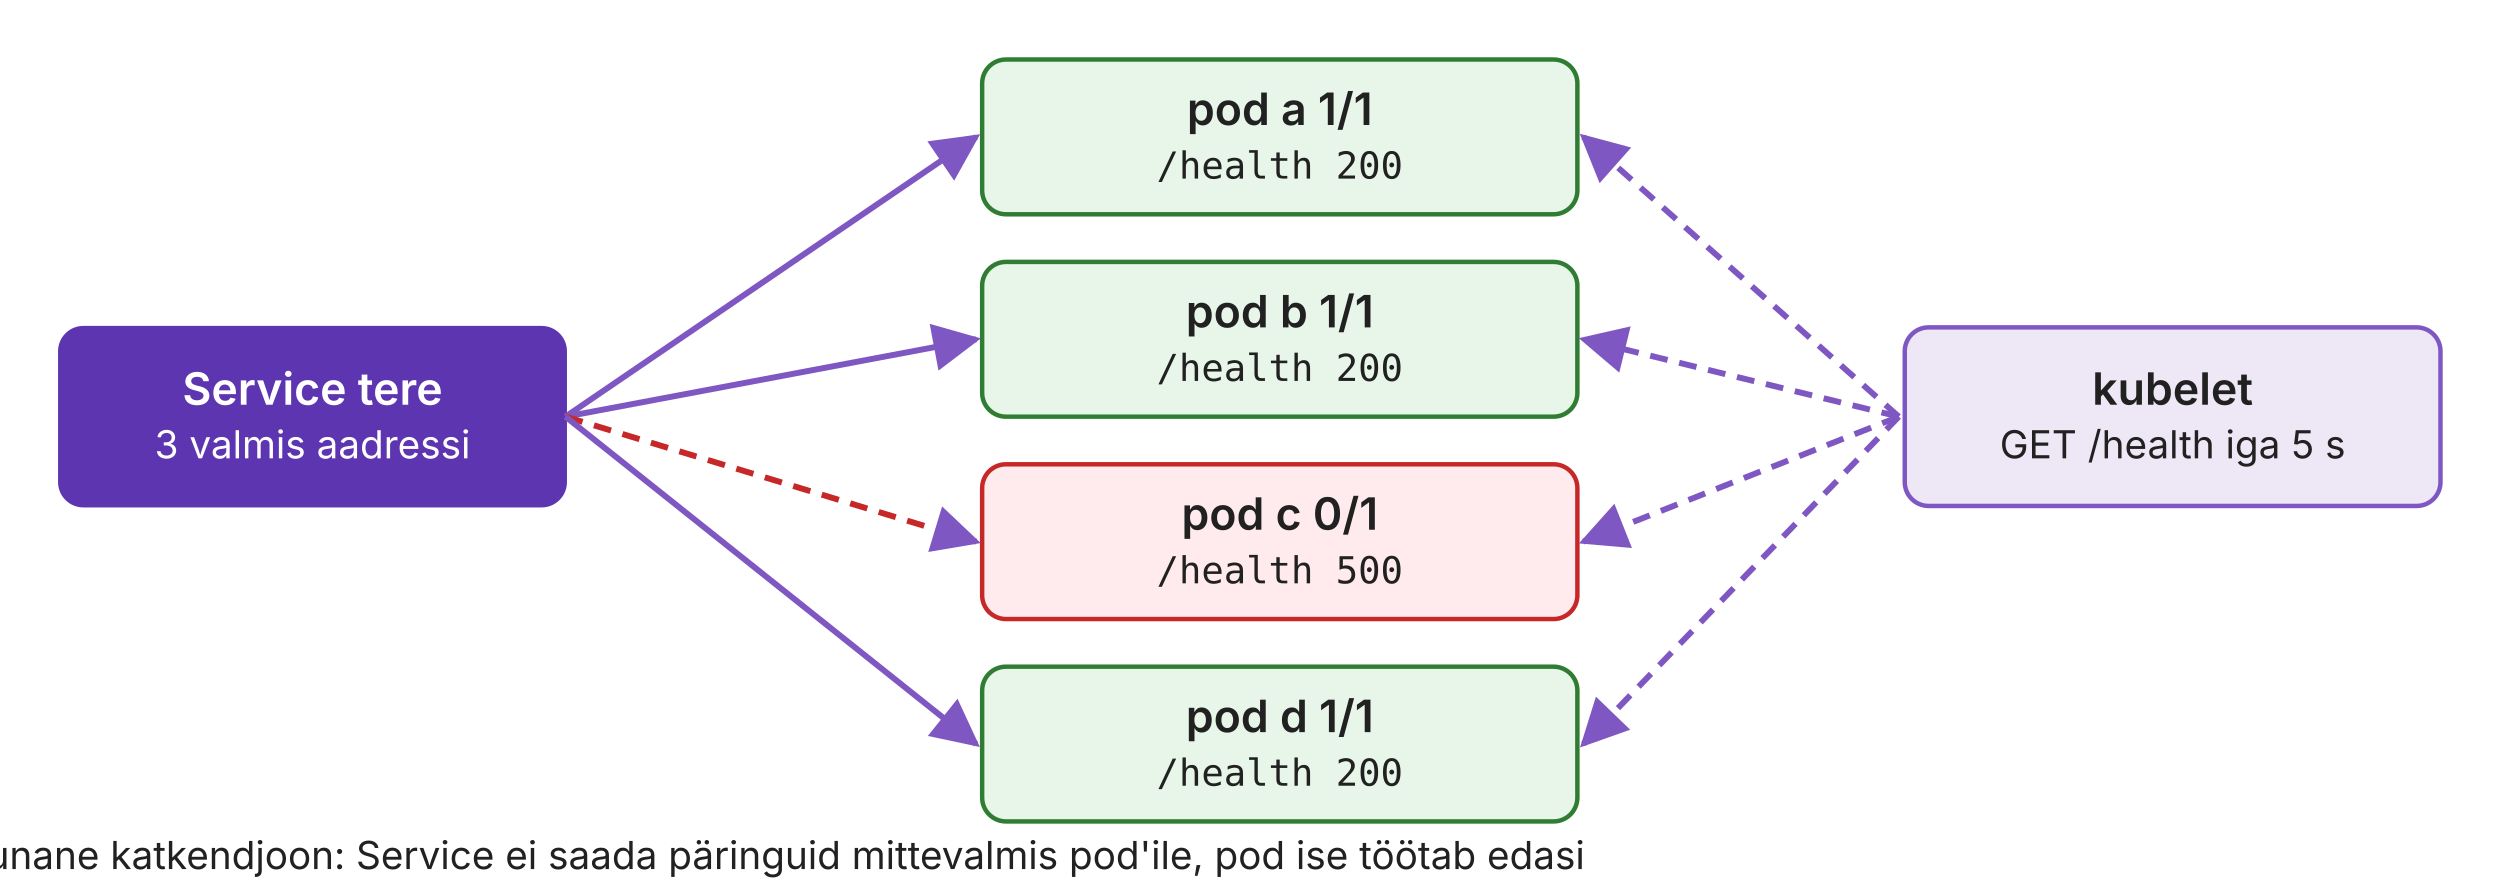
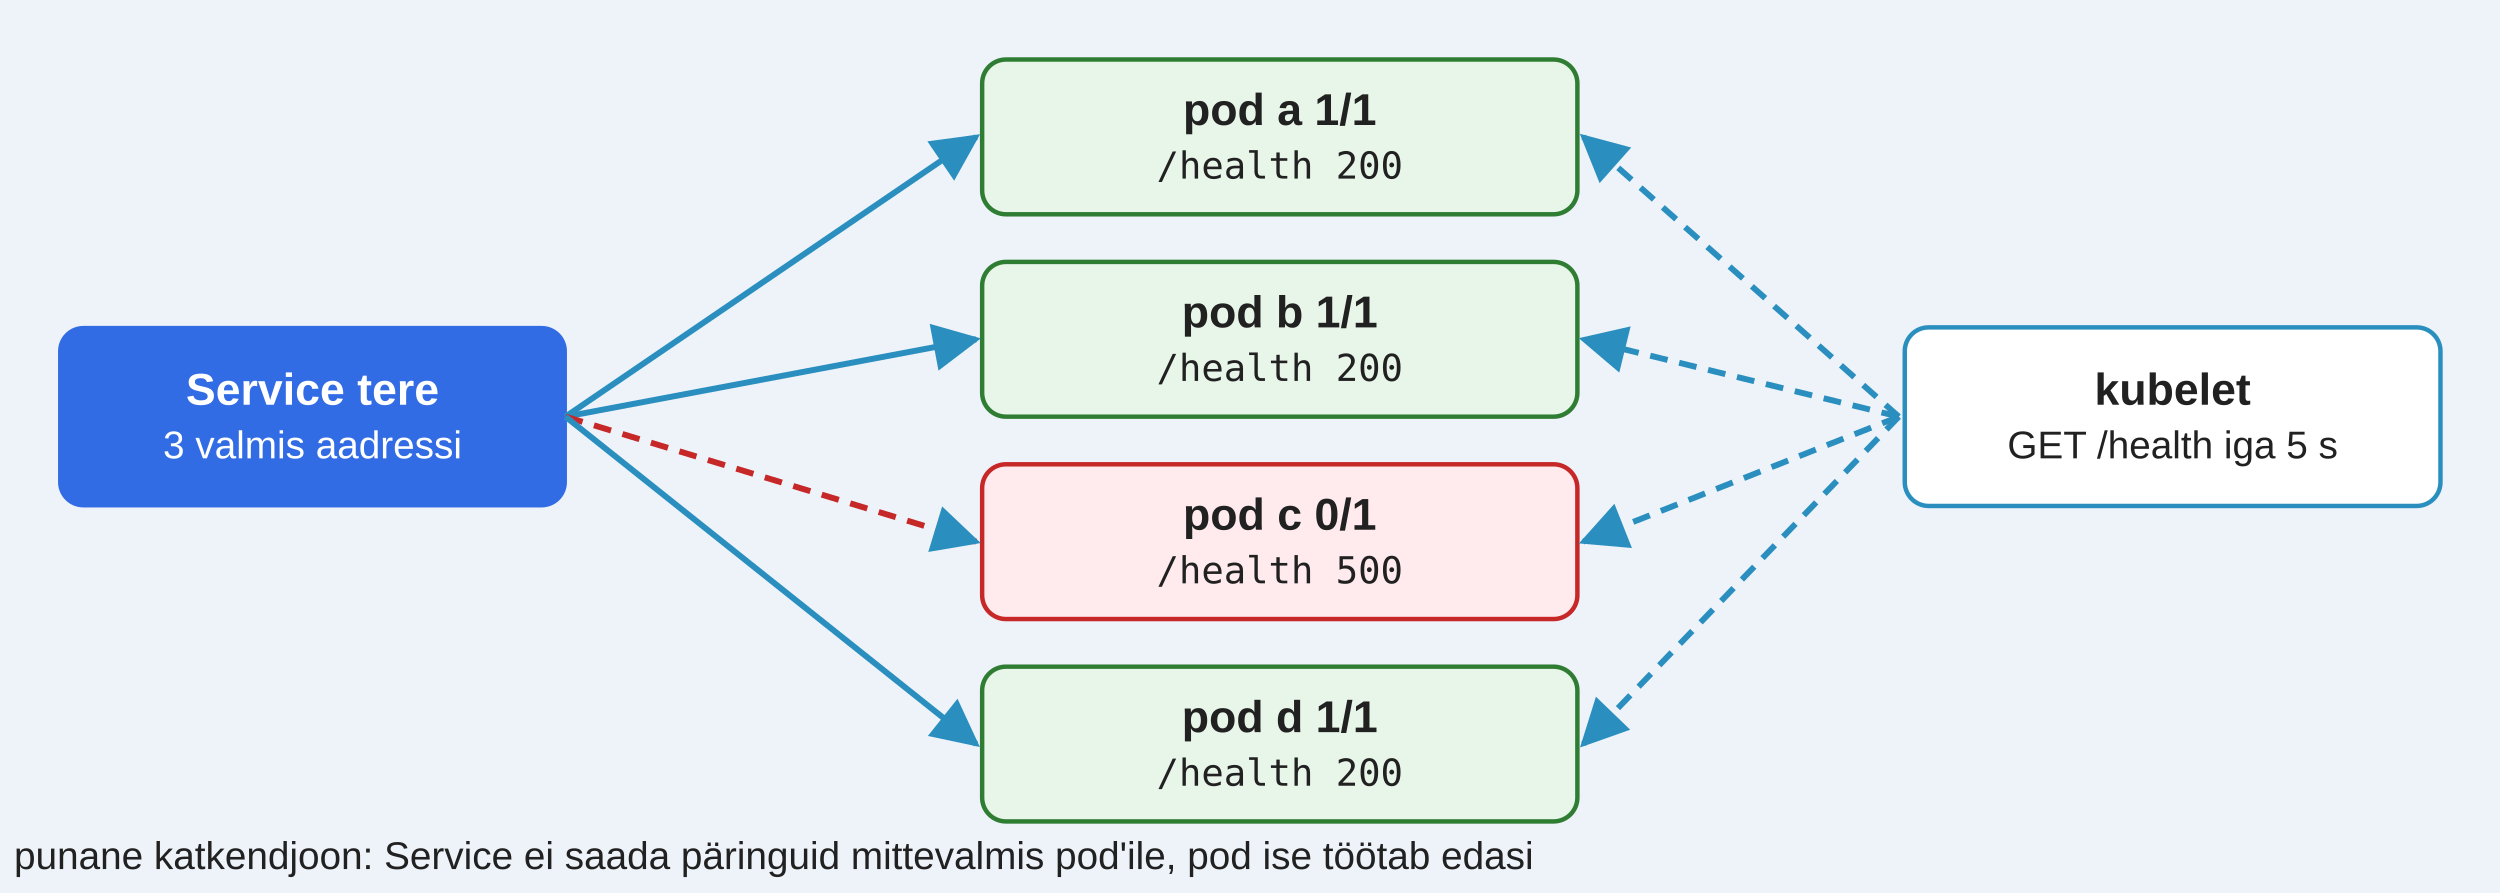
<svg xmlns="http://www.w3.org/2000/svg" viewBox="0 0 840 300" width="840">
  <defs>
    <marker id="a" viewBox="0 0 10 10" refX="9" refY="5" markerWidth="8" markerHeight="8" orient="auto-start-reverse">
-       <path d="M0,0 L10,5 L0,10 z" fill="#7e57c2" />
+       <path d="M0,0 L10,5 L0,10 z" fill="#2A8FBF" />
    </marker>
  </defs>
-   <style>text{font-family:Inter, Arial, sans-serif;fill:#212121;text-anchor:middle}.t{font-size:15px;font-weight:600}.s{font-size:13px}.w{fill:#ffffff}.c{font-family:monospace;font-size:12.5px}.ln{stroke:#7e57c2;stroke-width:2;fill:none}.d{stroke-dasharray:6 4}.x{stroke:#c62828;stroke-width:2;stroke-dasharray:6 4;fill:none}.p{fill:#ede7f6;stroke:#7e57c2;stroke-width:1.5}.o{fill:#fff3e0;stroke:#ff9100;stroke-width:1.5}.g{fill:#e8f5e9;stroke:#2e7d32;stroke-width:1.5}.r{fill:#ffebee;stroke:#c62828;stroke-width:1.5}.m{fill:#5e35b1;stroke:#5e35b1}.z{fill:none;stroke:#bdbdbd;stroke-width:1.2;stroke-dasharray:5 4}.bar{fill:#c5cae9;stroke:#5c6bc0;stroke-width:1}</style>
-   <rect width="100%" height="100%" fill="#ffffff" />
+   <style>text{font-family:Segoe UI, Arial, sans-serif;fill:#212121;text-anchor:middle}.t{font-size:15px;font-weight:600}.s{font-size:13px}.w{fill:#ffffff}.c{font-family:monospace;font-size:12.5px}.ln{stroke:#2A8FBF;stroke-width:2;fill:none}.d{stroke-dasharray:6 4}.x{stroke:#c62828;stroke-width:2;stroke-dasharray:6 4;fill:none}.p{fill:#FFFFFF;stroke:#2A8FBF;stroke-width:1.5}.o{fill:#FFFFFF;stroke:#2A8FBF;stroke-width:1.5}.g{fill:#e8f5e9;stroke:#2e7d32;stroke-width:1.5}.r{fill:#ffebee;stroke:#c62828;stroke-width:1.5}.m{fill:#326CE5;stroke:#326CE5}.z{fill:none;stroke:#bdbdbd;stroke-width:1.2;stroke-dasharray:5 4}.bar{fill:#c5cae9;stroke:#5c6bc0;stroke-width:1}</style>
+   <rect width="100%" height="100%" fill="#EEF3FA" />
  <rect class="m" x="20" y="110" width="170" height="60" rx="8" />
  <text class="t w" x="105.0" y="136.0">Service tere</text>
  <text class="s w" x="105.0" y="154.0">3 valmis aadressi</text>
  <rect class="p" x="640" y="110" width="180" height="60" rx="8" />
  <text class="t" x="730.0" y="136.0">kubelet</text>
  <text class="s" x="730.0" y="154.0">GET /health iga 5 s</text>
  <rect class="g" x="330" y="20" width="200" height="52" rx="8" />
  <text class="t" x="430.0" y="42.0">pod a  1/1</text>
  <text class="c" x="430.0" y="60.0">/health 200</text>
  <line class="ln" x1="190" y1="140" x2="328" y2="46" marker-end="url(#a)" />
  <line class="ln d" x1="638" y1="140" x2="532" y2="46" marker-end="url(#a)" />
  <rect class="g" x="330" y="88" width="200" height="52" rx="8" />
  <text class="t" x="430.0" y="110.0">pod b  1/1</text>
  <text class="c" x="430.0" y="128.0">/health 200</text>
  <line class="ln" x1="190" y1="140" x2="328" y2="114" marker-end="url(#a)" />
  <line class="ln d" x1="638" y1="140" x2="532" y2="114" marker-end="url(#a)" />
  <rect class="r" x="330" y="156" width="200" height="52" rx="8" />
  <text class="t" x="430.0" y="178.0">pod c  0/1</text>
  <text class="c" x="430.0" y="196.0">/health 500</text>
  <line class="x" x1="190" y1="140" x2="328" y2="182" marker-end="url(#a)" />
  <line class="ln d" x1="638" y1="140" x2="532" y2="182" marker-end="url(#a)" />
  <rect class="g" x="330" y="224" width="200" height="52" rx="8" />
  <text class="t" x="430.0" y="246.0">pod d  1/1</text>
  <text class="c" x="430.0" y="264.0">/health 200</text>
  <line class="ln" x1="190" y1="140" x2="328" y2="250" marker-end="url(#a)" />
  <line class="ln d" x1="638" y1="140" x2="532" y2="250" marker-end="url(#a)" />
  <text class="s" x="260" y="292" style="text-anchor:middle">punane katkendjoon: Service ei saada päringuid mittevalmis pod'ile, pod ise töötab edasi</text>
</svg>
